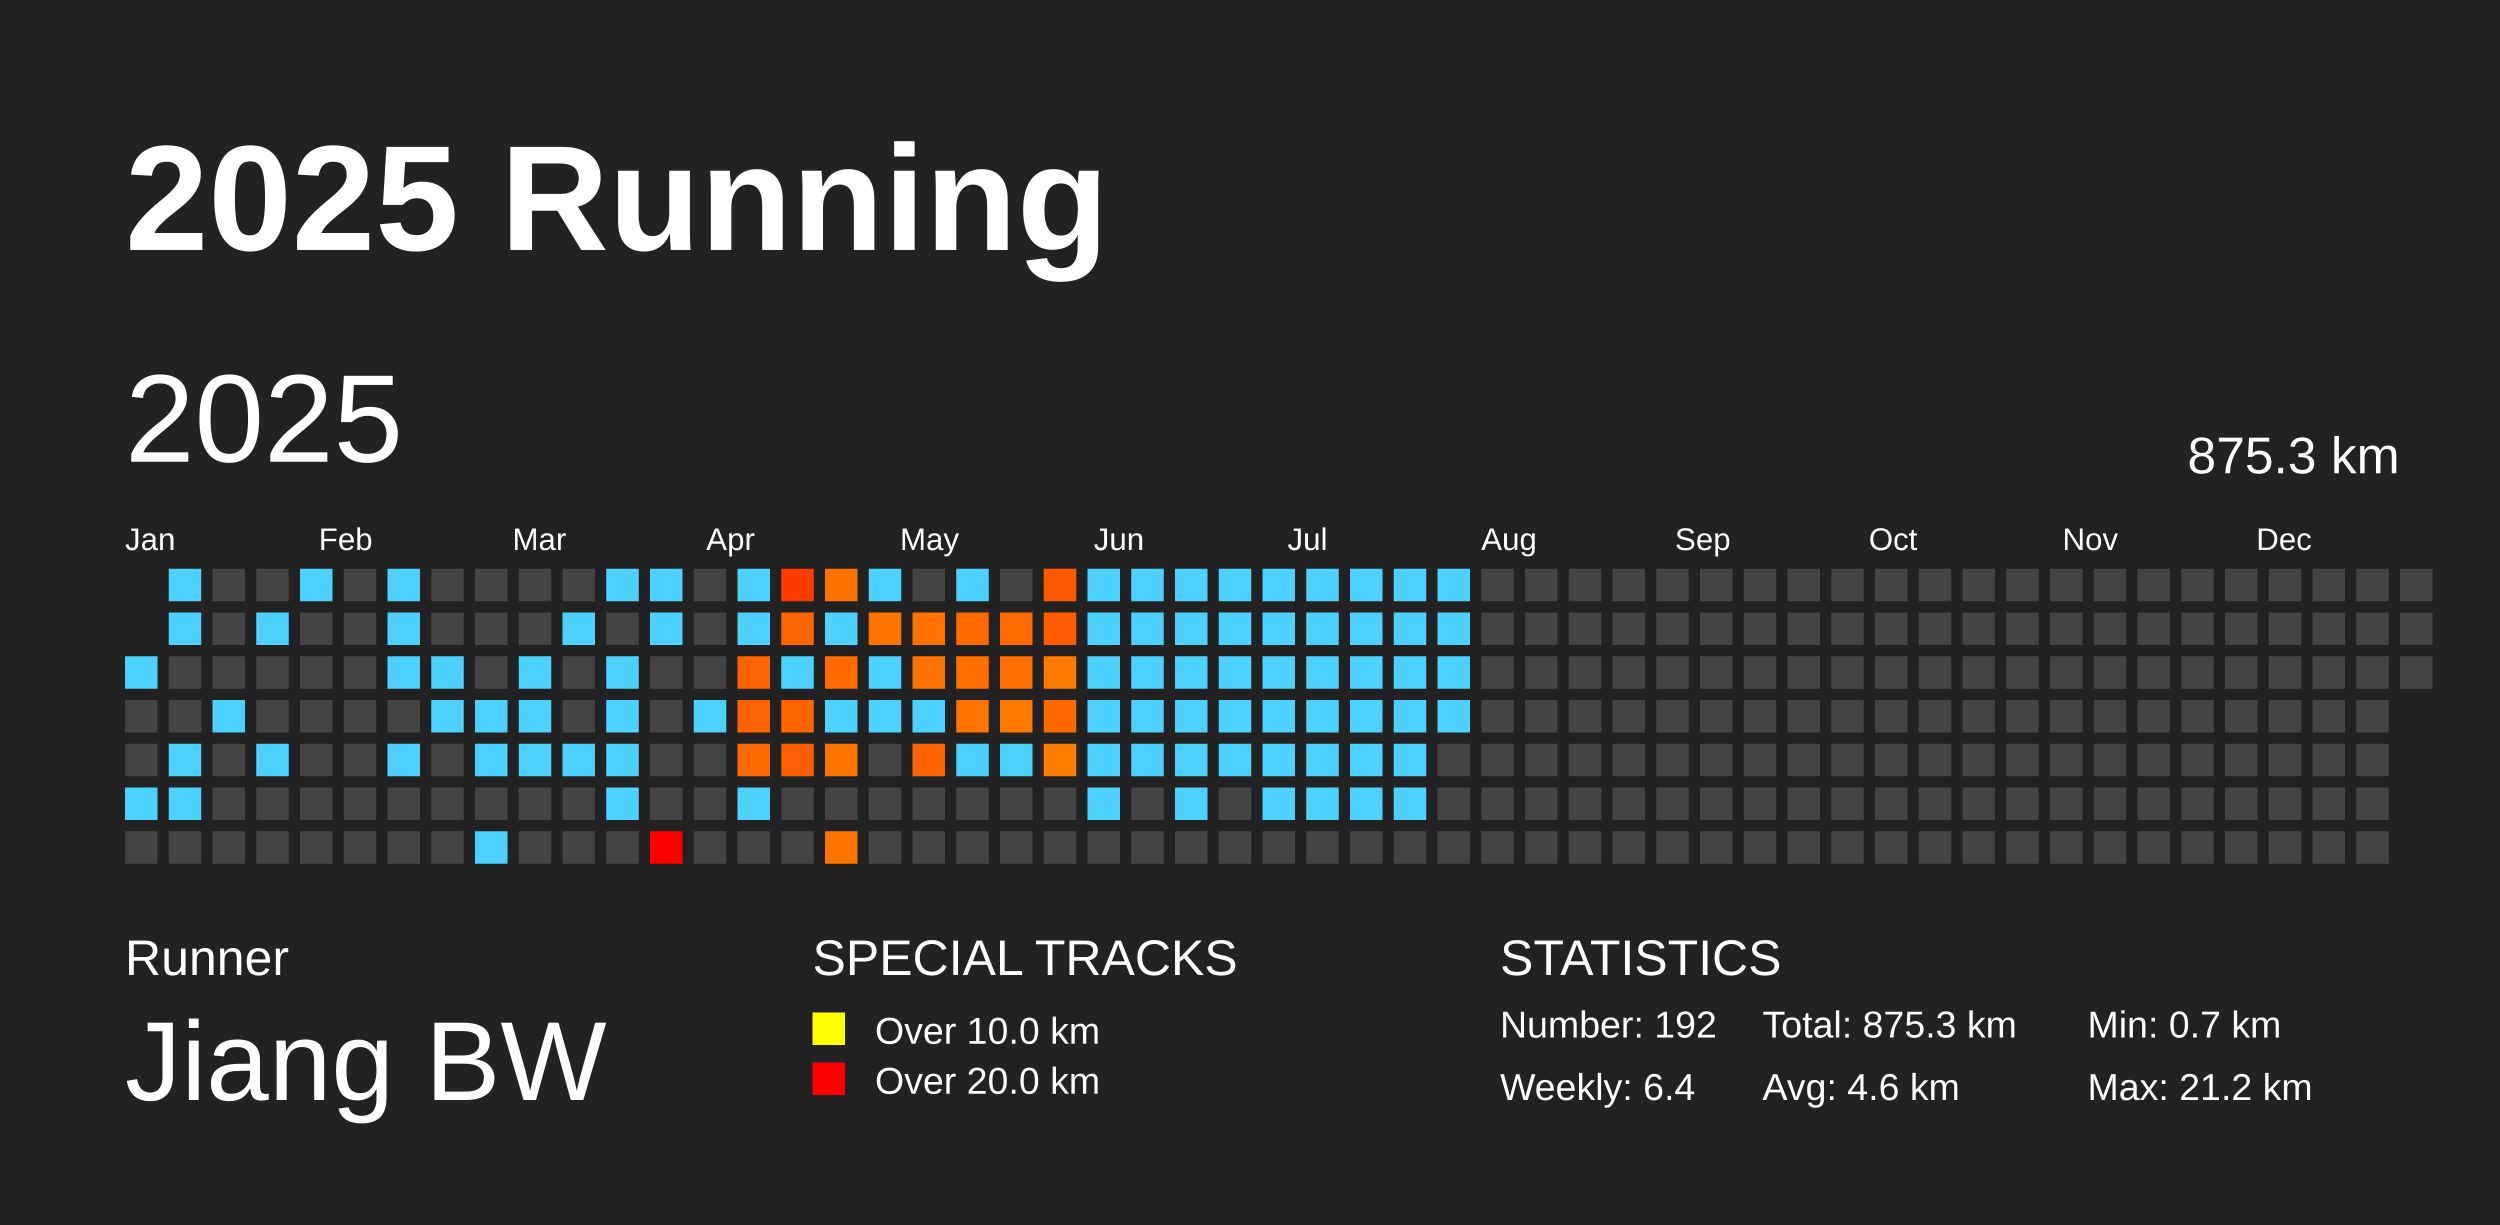
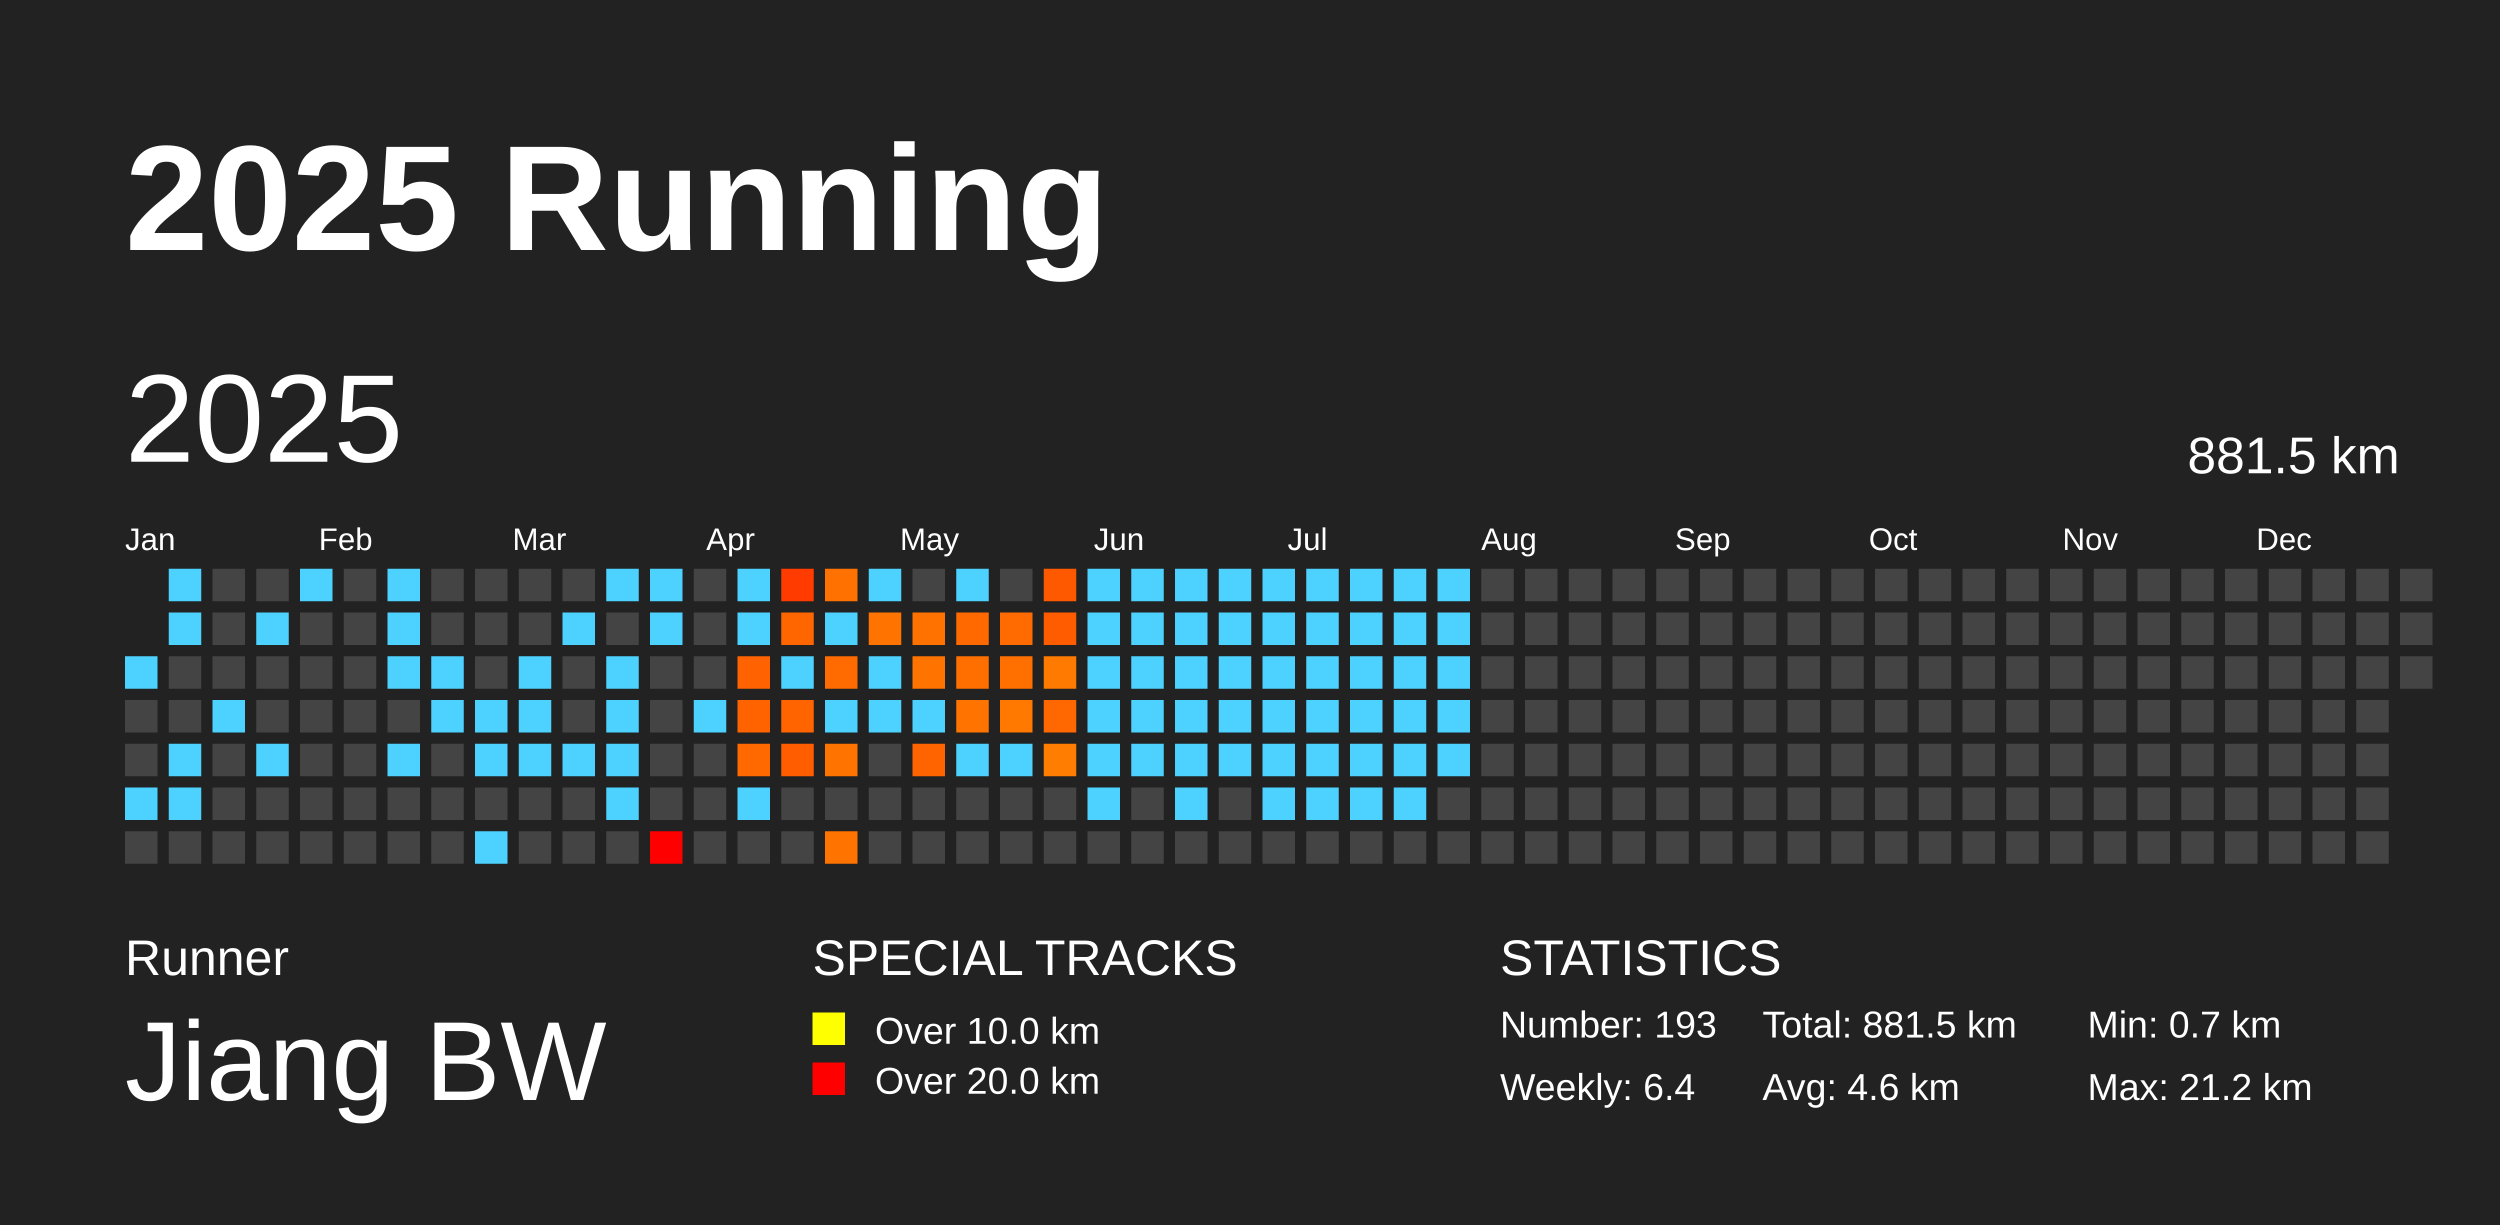
<svg xmlns="http://www.w3.org/2000/svg" baseProfile="full" height="98mm" version="1.1" viewBox="0,0,200,98" width="200mm">
  <defs />
  <rect fill="#222222" height="98" width="200" x="0" y="0" />
  <text fill="#FFFFFF" style="font-size:12px; font-family:Arial; font-weight:bold;" x="10" y="20">2025 Running</text>
  <text fill="#FFFFFF" style="font-size:4px; font-family:Arial" x="10" y="78">Runner</text>
  <text fill="#FFFFFF" style="font-size:9px; font-family:Arial" x="10" y="88">Jiang BW</text>
  <text fill="#FFFFFF" style="font-size:4px; font-family:Arial" x="65" y="78">SPECIAL TRACKS</text>
  <rect fill="yellow" height="2.6" width="2.6" x="65" y="81" />
  <text fill="#FFFFFF" style="font-size:3px; font-family:Arial" x="70" y="83.5">Over 10.0 km</text>
  <rect fill="red" height="2.6" width="2.6" x="65" y="85" />
  <text fill="#FFFFFF" style="font-size:3px; font-family:Arial" x="70" y="87.5">Over 20.0 km</text>
  <text fill="#FFFFFF" style="font-size:4px; font-family:Arial" x="120" y="78">STATISTICS</text>
-   <text fill="#FFFFFF" style="font-size:3px; font-family:Arial" x="120" y="83">Number: 192</text>
+   <text fill="#FFFFFF" style="font-size:3px; font-family:Arial" x="120" y="83">Number: 193</text>
  <text fill="#FFFFFF" style="font-size:3px; font-family:Arial" x="120" y="88">Weekly: 6.4</text>
-   <text fill="#FFFFFF" style="font-size:3px; font-family:Arial" x="141" y="83">Total: 875.3 km</text>
+   <text fill="#FFFFFF" style="font-size:3px; font-family:Arial" x="141" y="83">Total: 881.5 km</text>
  <text fill="#FFFFFF" style="font-size:3px; font-family:Arial" x="141" y="88">Avg: 4.6 km</text>
  <text fill="#FFFFFF" style="font-size:3px; font-family:Arial" x="167" y="83">Min: 0.7 km</text>
  <text fill="#FFFFFF" style="font-size:3px; font-family:Arial" x="167" y="88">Max: 21.2 km</text>
  <text dominant-baseline="hanging" fill="#FFFFFF" style="font-size:10.0px; font-family:Arial;" x="10" y="30">2025</text>
-   <text dominant-baseline="hanging" fill="#FFFFFF" style="font-size:4.125px; font-family:Arial;" x="175" y="35">875.3 km</text>
+   <text dominant-baseline="hanging" fill="#FFFFFF" style="font-size:4.125px; font-family:Arial;" x="175" y="35">881.5 km</text>
  <text fill="#FFFFFF" style="font-size:2.5px; font-family:Arial" x="10.0" y="44">Jan</text>
  <text fill="#FFFFFF" style="font-size:2.5px; font-family:Arial" x="25.5" y="44">Feb</text>
  <text fill="#FFFFFF" style="font-size:2.5px; font-family:Arial" x="41.0" y="44">Mar</text>
  <text fill="#FFFFFF" style="font-size:2.5px; font-family:Arial" x="56.5" y="44">Apr</text>
  <text fill="#FFFFFF" style="font-size:2.5px; font-family:Arial" x="72.0" y="44">May</text>
  <text fill="#FFFFFF" style="font-size:2.5px; font-family:Arial" x="87.5" y="44">Jun</text>
  <text fill="#FFFFFF" style="font-size:2.5px; font-family:Arial" x="103.0" y="44">Jul</text>
  <text fill="#FFFFFF" style="font-size:2.5px; font-family:Arial" x="118.5" y="44">Aug</text>
  <text fill="#FFFFFF" style="font-size:2.5px; font-family:Arial" x="134.0" y="44">Sep</text>
  <text fill="#FFFFFF" style="font-size:2.5px; font-family:Arial" x="149.5" y="44">Oct</text>
  <text fill="#FFFFFF" style="font-size:2.5px; font-family:Arial" x="165.0" y="44">Nov</text>
  <text fill="#FFFFFF" style="font-size:2.5px; font-family:Arial" x="180.5" y="44">Dec</text>
  <rect fill="#4dd2ff" height="2.6" width="2.6" x="10.0" y="52.5" />
  <rect fill="#444444" height="2.6" width="2.6" x="10.0" y="56.0" />
  <rect fill="#444444" height="2.6" width="2.6" x="10.0" y="59.5" />
  <rect fill="#4dd2ff" height="2.6" width="2.6" x="10.0" y="63.0" />
  <rect fill="#444444" height="2.6" width="2.6" x="10.0" y="66.5" />
  <rect fill="#4dd2ff" height="2.6" width="2.6" x="13.5" y="45.5" />
  <rect fill="#4dd2ff" height="2.6" width="2.6" x="13.5" y="49.0" />
  <rect fill="#444444" height="2.6" width="2.6" x="13.5" y="52.5" />
  <rect fill="#444444" height="2.6" width="2.6" x="13.5" y="56.0" />
  <rect fill="#4dd2ff" height="2.6" width="2.6" x="13.5" y="59.5" />
  <rect fill="#4dd2ff" height="2.6" width="2.6" x="13.5" y="63.0" />
  <rect fill="#444444" height="2.6" width="2.6" x="13.5" y="66.5" />
  <rect fill="#444444" height="2.6" width="2.6" x="17.0" y="45.5" />
  <rect fill="#444444" height="2.6" width="2.6" x="17.0" y="49.0" />
  <rect fill="#444444" height="2.6" width="2.6" x="17.0" y="52.5" />
  <rect fill="#4dd2ff" height="2.6" width="2.6" x="17.0" y="56.0" />
  <rect fill="#444444" height="2.6" width="2.6" x="17.0" y="59.5" />
  <rect fill="#444444" height="2.6" width="2.6" x="17.0" y="63.0" />
  <rect fill="#444444" height="2.6" width="2.6" x="17.0" y="66.5" />
  <rect fill="#444444" height="2.6" width="2.6" x="20.5" y="45.5" />
  <rect fill="#4dd2ff" height="2.6" width="2.6" x="20.5" y="49.0" />
  <rect fill="#444444" height="2.6" width="2.6" x="20.5" y="52.5" />
  <rect fill="#444444" height="2.6" width="2.6" x="20.5" y="56.0" />
  <rect fill="#4dd2ff" height="2.6" width="2.6" x="20.5" y="59.5" />
  <rect fill="#444444" height="2.6" width="2.6" x="20.5" y="63.0" />
  <rect fill="#444444" height="2.6" width="2.6" x="20.5" y="66.5" />
  <rect fill="#4dd2ff" height="2.6" width="2.6" x="24.0" y="45.5" />
  <rect fill="#444444" height="2.6" width="2.6" x="24.0" y="49.0" />
  <rect fill="#444444" height="2.6" width="2.6" x="24.0" y="52.5" />
  <rect fill="#444444" height="2.6" width="2.6" x="24.0" y="56.0" />
  <rect fill="#444444" height="2.6" width="2.6" x="24.0" y="59.5" />
  <rect fill="#444444" height="2.6" width="2.6" x="24.0" y="63.0" />
  <rect fill="#444444" height="2.6" width="2.6" x="24.0" y="66.5" />
  <rect fill="#444444" height="2.6" width="2.6" x="27.5" y="45.5" />
  <rect fill="#444444" height="2.6" width="2.6" x="27.5" y="49.0" />
  <rect fill="#444444" height="2.6" width="2.6" x="27.5" y="52.5" />
  <rect fill="#444444" height="2.6" width="2.6" x="27.5" y="56.0" />
  <rect fill="#444444" height="2.6" width="2.6" x="27.5" y="59.5" />
  <rect fill="#444444" height="2.6" width="2.6" x="27.5" y="63.0" />
  <rect fill="#444444" height="2.6" width="2.6" x="27.5" y="66.5" />
  <rect fill="#4dd2ff" height="2.6" width="2.6" x="31.0" y="45.5" />
  <rect fill="#4dd2ff" height="2.6" width="2.6" x="31.0" y="49.0" />
  <rect fill="#4dd2ff" height="2.6" width="2.6" x="31.0" y="52.5" />
  <rect fill="#444444" height="2.6" width="2.6" x="31.0" y="56.0" />
  <rect fill="#4dd2ff" height="2.6" width="2.6" x="31.0" y="59.5" />
  <rect fill="#444444" height="2.6" width="2.6" x="31.0" y="63.0" />
  <rect fill="#444444" height="2.6" width="2.6" x="31.0" y="66.5" />
  <rect fill="#444444" height="2.6" width="2.6" x="34.5" y="45.5" />
  <rect fill="#444444" height="2.6" width="2.6" x="34.5" y="49.0" />
  <rect fill="#4dd2ff" height="2.6" width="2.6" x="34.5" y="52.5" />
  <rect fill="#4dd2ff" height="2.6" width="2.6" x="34.5" y="56.0" />
  <rect fill="#444444" height="2.6" width="2.6" x="34.5" y="59.5" />
  <rect fill="#444444" height="2.6" width="2.6" x="34.5" y="63.0" />
  <rect fill="#444444" height="2.6" width="2.6" x="34.5" y="66.5" />
  <rect fill="#444444" height="2.6" width="2.6" x="38.0" y="45.5" />
  <rect fill="#444444" height="2.6" width="2.6" x="38.0" y="49.0" />
  <rect fill="#444444" height="2.6" width="2.6" x="38.0" y="52.5" />
  <rect fill="#4dd2ff" height="2.6" width="2.6" x="38.0" y="56.0" />
  <rect fill="#4dd2ff" height="2.6" width="2.6" x="38.0" y="59.5" />
  <rect fill="#444444" height="2.6" width="2.6" x="38.0" y="63.0" />
  <rect fill="#4dd2ff" height="2.6" width="2.6" x="38.0" y="66.5" />
  <rect fill="#444444" height="2.6" width="2.6" x="41.5" y="45.5" />
  <rect fill="#444444" height="2.6" width="2.6" x="41.5" y="49.0" />
  <rect fill="#4dd2ff" height="2.6" width="2.6" x="41.5" y="52.5" />
  <rect fill="#4dd2ff" height="2.6" width="2.6" x="41.5" y="56.0" />
  <rect fill="#4dd2ff" height="2.6" width="2.6" x="41.5" y="59.5" />
  <rect fill="#444444" height="2.6" width="2.6" x="41.5" y="63.0" />
  <rect fill="#444444" height="2.6" width="2.6" x="41.5" y="66.5" />
  <rect fill="#444444" height="2.6" width="2.6" x="45.0" y="45.5" />
  <rect fill="#4dd2ff" height="2.6" width="2.6" x="45.0" y="49.0" />
  <rect fill="#444444" height="2.6" width="2.6" x="45.0" y="52.5" />
  <rect fill="#444444" height="2.6" width="2.6" x="45.0" y="56.0" />
  <rect fill="#4dd2ff" height="2.6" width="2.6" x="45.0" y="59.5" />
  <rect fill="#444444" height="2.6" width="2.6" x="45.0" y="63.0" />
  <rect fill="#444444" height="2.6" width="2.6" x="45.0" y="66.5" />
  <rect fill="#4dd2ff" height="2.6" width="2.6" x="48.5" y="45.5" />
  <rect fill="#444444" height="2.6" width="2.6" x="48.5" y="49.0" />
  <rect fill="#4dd2ff" height="2.6" width="2.6" x="48.5" y="52.5" />
  <rect fill="#4dd2ff" height="2.6" width="2.6" x="48.5" y="56.0" />
  <rect fill="#4dd2ff" height="2.6" width="2.6" x="48.5" y="59.5" />
  <rect fill="#4dd2ff" height="2.6" width="2.6" x="48.5" y="63.0" />
  <rect fill="#444444" height="2.6" width="2.6" x="48.5" y="66.5" />
  <rect fill="#4dd2ff" height="2.6" width="2.6" x="52.0" y="45.5" />
  <rect fill="#4dd2ff" height="2.6" width="2.6" x="52.0" y="49.0" />
  <rect fill="#444444" height="2.6" width="2.6" x="52.0" y="52.5" />
  <rect fill="#444444" height="2.6" width="2.6" x="52.0" y="56.0" />
  <rect fill="#444444" height="2.6" width="2.6" x="52.0" y="59.5" />
  <rect fill="#444444" height="2.6" width="2.6" x="52.0" y="63.0" />
  <rect fill="red" height="2.6" width="2.6" x="52.0" y="66.5" />
  <rect fill="#444444" height="2.6" width="2.6" x="55.5" y="45.5" />
  <rect fill="#444444" height="2.6" width="2.6" x="55.5" y="49.0" />
  <rect fill="#444444" height="2.6" width="2.6" x="55.5" y="52.5" />
  <rect fill="#4dd2ff" height="2.6" width="2.6" x="55.5" y="56.0" />
  <rect fill="#444444" height="2.6" width="2.6" x="55.5" y="59.5" />
  <rect fill="#444444" height="2.6" width="2.6" x="55.5" y="63.0" />
  <rect fill="#444444" height="2.6" width="2.6" x="55.5" y="66.5" />
  <rect fill="#4dd2ff" height="2.6" width="2.6" x="59.0" y="45.5" />
  <rect fill="#4dd2ff" height="2.6" width="2.6" x="59.0" y="49.0" />
  <rect fill="#ff6200" height="2.6" width="2.6" x="59.0" y="52.5" />
  <rect fill="#ff6300" height="2.6" width="2.6" x="59.0" y="56.0" />
  <rect fill="#ff6900" height="2.6" width="2.6" x="59.0" y="59.5" />
  <rect fill="#4dd2ff" height="2.6" width="2.6" x="59.0" y="63.0" />
  <rect fill="#444444" height="2.6" width="2.6" x="59.0" y="66.5" />
  <rect fill="#ff3b00" height="2.6" width="2.6" x="62.5" y="45.5" />
  <rect fill="#ff6600" height="2.6" width="2.6" x="62.5" y="49.0" />
  <rect fill="#4dd2ff" height="2.6" width="2.6" x="62.5" y="52.5" />
  <rect fill="#ff6400" height="2.6" width="2.6" x="62.5" y="56.0" />
  <rect fill="#ff5d00" height="2.6" width="2.6" x="62.5" y="59.5" />
  <rect fill="#444444" height="2.6" width="2.6" x="62.5" y="63.0" />
  <rect fill="#444444" height="2.6" width="2.6" x="62.5" y="66.5" />
  <rect fill="#ff7100" height="2.6" width="2.6" x="66.0" y="45.5" />
  <rect fill="#4dd2ff" height="2.6" width="2.6" x="66.0" y="49.0" />
  <rect fill="#ff6b00" height="2.6" width="2.6" x="66.0" y="52.5" />
  <rect fill="#4dd2ff" height="2.6" width="2.6" x="66.0" y="56.0" />
  <rect fill="#ff7400" height="2.6" width="2.6" x="66.0" y="59.5" />
  <rect fill="#444444" height="2.6" width="2.6" x="66.0" y="63.0" />
  <rect fill="#ff7300" height="2.6" width="2.6" x="66.0" y="66.5" />
  <rect fill="#4dd2ff" height="2.6" width="2.6" x="69.5" y="45.5" />
  <rect fill="#ff7400" height="2.6" width="2.6" x="69.5" y="49.0" />
  <rect fill="#4dd2ff" height="2.6" width="2.6" x="69.5" y="52.5" />
  <rect fill="#4dd2ff" height="2.6" width="2.6" x="69.5" y="56.0" />
  <rect fill="#444444" height="2.6" width="2.6" x="69.5" y="59.5" />
  <rect fill="#444444" height="2.6" width="2.6" x="69.5" y="63.0" />
  <rect fill="#444444" height="2.6" width="2.6" x="69.5" y="66.5" />
  <rect fill="#444444" height="2.6" width="2.6" x="73.0" y="45.5" />
  <rect fill="#ff7200" height="2.6" width="2.6" x="73.0" y="49.0" />
  <rect fill="#ff7300" height="2.6" width="2.6" x="73.0" y="52.5" />
  <rect fill="#4dd2ff" height="2.6" width="2.6" x="73.0" y="56.0" />
  <rect fill="#ff6400" height="2.6" width="2.6" x="73.0" y="59.5" />
  <rect fill="#444444" height="2.6" width="2.6" x="73.0" y="63.0" />
  <rect fill="#444444" height="2.6" width="2.6" x="73.0" y="66.5" />
  <rect fill="#4dd2ff" height="2.6" width="2.6" x="76.5" y="45.5" />
  <rect fill="#ff6900" height="2.6" width="2.6" x="76.5" y="49.0" />
  <rect fill="#ff6f00" height="2.6" width="2.6" x="76.5" y="52.5" />
  <rect fill="#ff7300" height="2.6" width="2.6" x="76.5" y="56.0" />
  <rect fill="#4dd2ff" height="2.6" width="2.6" x="76.5" y="59.5" />
  <rect fill="#444444" height="2.6" width="2.6" x="76.5" y="63.0" />
  <rect fill="#444444" height="2.6" width="2.6" x="76.5" y="66.5" />
  <rect fill="#444444" height="2.6" width="2.6" x="80.0" y="45.5" />
  <rect fill="#ff6b00" height="2.6" width="2.6" x="80.0" y="49.0" />
  <rect fill="#ff7000" height="2.6" width="2.6" x="80.0" y="52.5" />
  <rect fill="#ff7800" height="2.6" width="2.6" x="80.0" y="56.0" />
  <rect fill="#4dd2ff" height="2.6" width="2.6" x="80.0" y="59.5" />
  <rect fill="#444444" height="2.6" width="2.6" x="80.0" y="63.0" />
  <rect fill="#444444" height="2.6" width="2.6" x="80.0" y="66.5" />
  <rect fill="#ff5900" height="2.6" width="2.6" x="83.5" y="45.5" />
  <rect fill="#ff5c00" height="2.6" width="2.6" x="83.5" y="49.0" />
  <rect fill="#ff7a00" height="2.6" width="2.6" x="83.5" y="52.5" />
  <rect fill="#ff6800" height="2.6" width="2.6" x="83.5" y="56.0" />
  <rect fill="#ff7d00" height="2.6" width="2.6" x="83.5" y="59.5" />
  <rect fill="#444444" height="2.6" width="2.6" x="83.5" y="63.0" />
  <rect fill="#444444" height="2.6" width="2.6" x="83.5" y="66.5" />
  <rect fill="#4dd2ff" height="2.6" width="2.6" x="87.0" y="45.5" />
  <rect fill="#4dd2ff" height="2.6" width="2.6" x="87.0" y="49.0" />
  <rect fill="#4dd2ff" height="2.6" width="2.6" x="87.0" y="52.5" />
  <rect fill="#4dd2ff" height="2.6" width="2.6" x="87.0" y="56.0" />
  <rect fill="#4dd2ff" height="2.6" width="2.6" x="87.0" y="59.5" />
  <rect fill="#4dd2ff" height="2.6" width="2.6" x="87.0" y="63.0" />
  <rect fill="#444444" height="2.6" width="2.6" x="87.0" y="66.5" />
  <rect fill="#4dd2ff" height="2.6" width="2.6" x="90.5" y="45.5" />
  <rect fill="#4dd2ff" height="2.6" width="2.6" x="90.5" y="49.0" />
  <rect fill="#4dd2ff" height="2.6" width="2.6" x="90.5" y="52.5" />
  <rect fill="#4dd2ff" height="2.6" width="2.6" x="90.5" y="56.0" />
  <rect fill="#4dd2ff" height="2.6" width="2.6" x="90.5" y="59.5" />
  <rect fill="#444444" height="2.6" width="2.6" x="90.5" y="63.0" />
  <rect fill="#444444" height="2.6" width="2.6" x="90.5" y="66.5" />
  <rect fill="#4dd2ff" height="2.6" width="2.6" x="94.0" y="45.5" />
  <rect fill="#4dd2ff" height="2.6" width="2.6" x="94.0" y="49.0" />
  <rect fill="#4dd2ff" height="2.6" width="2.6" x="94.0" y="52.5" />
  <rect fill="#4dd2ff" height="2.6" width="2.6" x="94.0" y="56.0" />
  <rect fill="#4dd2ff" height="2.6" width="2.6" x="94.0" y="59.5" />
  <rect fill="#4dd2ff" height="2.6" width="2.6" x="94.0" y="63.0" />
  <rect fill="#444444" height="2.6" width="2.6" x="94.0" y="66.5" />
  <rect fill="#4dd2ff" height="2.6" width="2.6" x="97.5" y="45.5" />
  <rect fill="#4dd2ff" height="2.6" width="2.6" x="97.5" y="49.0" />
  <rect fill="#4dd2ff" height="2.6" width="2.6" x="97.5" y="52.5" />
  <rect fill="#4dd2ff" height="2.6" width="2.6" x="97.5" y="56.0" />
  <rect fill="#4dd2ff" height="2.6" width="2.6" x="97.5" y="59.5" />
  <rect fill="#444444" height="2.6" width="2.6" x="97.5" y="63.0" />
  <rect fill="#444444" height="2.6" width="2.6" x="97.5" y="66.5" />
  <rect fill="#4dd2ff" height="2.6" width="2.6" x="101.0" y="45.5" />
  <rect fill="#4dd2ff" height="2.6" width="2.6" x="101.0" y="49.0" />
  <rect fill="#4dd2ff" height="2.6" width="2.6" x="101.0" y="52.5" />
  <rect fill="#4dd2ff" height="2.6" width="2.6" x="101.0" y="56.0" />
  <rect fill="#4dd2ff" height="2.6" width="2.6" x="101.0" y="59.5" />
  <rect fill="#4dd2ff" height="2.6" width="2.6" x="101.0" y="63.0" />
  <rect fill="#444444" height="2.6" width="2.6" x="101.0" y="66.5" />
  <rect fill="#4dd2ff" height="2.6" width="2.6" x="104.5" y="45.5" />
  <rect fill="#4dd2ff" height="2.6" width="2.6" x="104.5" y="49.0" />
  <rect fill="#4dd2ff" height="2.6" width="2.6" x="104.5" y="52.5" />
  <rect fill="#4dd2ff" height="2.6" width="2.6" x="104.5" y="56.0" />
  <rect fill="#4dd2ff" height="2.6" width="2.6" x="104.5" y="59.5" />
  <rect fill="#4dd2ff" height="2.6" width="2.6" x="104.5" y="63.0" />
  <rect fill="#444444" height="2.6" width="2.6" x="104.5" y="66.5" />
  <rect fill="#4dd2ff" height="2.6" width="2.6" x="108.0" y="45.5" />
  <rect fill="#4dd2ff" height="2.6" width="2.6" x="108.0" y="49.0" />
  <rect fill="#4dd2ff" height="2.6" width="2.6" x="108.0" y="52.5" />
  <rect fill="#4dd2ff" height="2.6" width="2.6" x="108.0" y="56.0" />
  <rect fill="#4dd2ff" height="2.6" width="2.6" x="108.0" y="59.5" />
  <rect fill="#4dd2ff" height="2.6" width="2.6" x="108.0" y="63.0" />
  <rect fill="#444444" height="2.6" width="2.6" x="108.0" y="66.5" />
  <rect fill="#4dd2ff" height="2.6" width="2.6" x="111.5" y="45.5" />
  <rect fill="#4dd2ff" height="2.6" width="2.6" x="111.5" y="49.0" />
  <rect fill="#4dd2ff" height="2.6" width="2.6" x="111.5" y="52.5" />
  <rect fill="#4dd2ff" height="2.6" width="2.6" x="111.5" y="56.0" />
  <rect fill="#4dd2ff" height="2.6" width="2.6" x="111.5" y="59.5" />
  <rect fill="#4dd2ff" height="2.6" width="2.6" x="111.5" y="63.0" />
  <rect fill="#444444" height="2.6" width="2.6" x="111.5" y="66.5" />
  <rect fill="#4dd2ff" height="2.6" width="2.6" x="115.0" y="45.5" />
  <rect fill="#4dd2ff" height="2.6" width="2.6" x="115.0" y="49.0" />
  <rect fill="#4dd2ff" height="2.6" width="2.6" x="115.0" y="52.5" />
  <rect fill="#4dd2ff" height="2.6" width="2.6" x="115.0" y="56.0" />
-   <rect fill="#444444" height="2.6" width="2.6" x="115.0" y="59.5" />
+   <rect fill="#4dd2ff" height="2.6" width="2.6" x="115.0" y="59.5" />
  <rect fill="#444444" height="2.6" width="2.6" x="115.0" y="63.0" />
  <rect fill="#444444" height="2.6" width="2.6" x="115.0" y="66.5" />
  <rect fill="#444444" height="2.6" width="2.6" x="118.5" y="45.5" />
  <rect fill="#444444" height="2.6" width="2.6" x="118.5" y="49.0" />
  <rect fill="#444444" height="2.6" width="2.6" x="118.5" y="52.5" />
  <rect fill="#444444" height="2.6" width="2.6" x="118.5" y="56.0" />
  <rect fill="#444444" height="2.6" width="2.6" x="118.5" y="59.5" />
  <rect fill="#444444" height="2.6" width="2.6" x="118.5" y="63.0" />
  <rect fill="#444444" height="2.6" width="2.6" x="118.5" y="66.5" />
  <rect fill="#444444" height="2.6" width="2.6" x="122.0" y="45.5" />
  <rect fill="#444444" height="2.6" width="2.6" x="122.0" y="49.0" />
  <rect fill="#444444" height="2.6" width="2.6" x="122.0" y="52.5" />
  <rect fill="#444444" height="2.6" width="2.6" x="122.0" y="56.0" />
  <rect fill="#444444" height="2.6" width="2.6" x="122.0" y="59.5" />
  <rect fill="#444444" height="2.6" width="2.6" x="122.0" y="63.0" />
  <rect fill="#444444" height="2.6" width="2.6" x="122.0" y="66.5" />
  <rect fill="#444444" height="2.6" width="2.6" x="125.5" y="45.5" />
  <rect fill="#444444" height="2.6" width="2.6" x="125.5" y="49.0" />
  <rect fill="#444444" height="2.6" width="2.6" x="125.5" y="52.5" />
  <rect fill="#444444" height="2.6" width="2.6" x="125.5" y="56.0" />
  <rect fill="#444444" height="2.6" width="2.6" x="125.5" y="59.5" />
  <rect fill="#444444" height="2.6" width="2.6" x="125.5" y="63.0" />
  <rect fill="#444444" height="2.6" width="2.6" x="125.5" y="66.5" />
  <rect fill="#444444" height="2.6" width="2.6" x="129.0" y="45.5" />
  <rect fill="#444444" height="2.6" width="2.6" x="129.0" y="49.0" />
  <rect fill="#444444" height="2.6" width="2.6" x="129.0" y="52.5" />
  <rect fill="#444444" height="2.6" width="2.6" x="129.0" y="56.0" />
  <rect fill="#444444" height="2.6" width="2.6" x="129.0" y="59.5" />
  <rect fill="#444444" height="2.6" width="2.6" x="129.0" y="63.0" />
  <rect fill="#444444" height="2.6" width="2.6" x="129.0" y="66.5" />
  <rect fill="#444444" height="2.6" width="2.6" x="132.5" y="45.5" />
  <rect fill="#444444" height="2.6" width="2.6" x="132.5" y="49.0" />
  <rect fill="#444444" height="2.6" width="2.6" x="132.5" y="52.5" />
  <rect fill="#444444" height="2.6" width="2.6" x="132.5" y="56.0" />
  <rect fill="#444444" height="2.6" width="2.6" x="132.5" y="59.5" />
  <rect fill="#444444" height="2.6" width="2.6" x="132.5" y="63.0" />
  <rect fill="#444444" height="2.6" width="2.6" x="132.5" y="66.5" />
  <rect fill="#444444" height="2.6" width="2.6" x="136.0" y="45.5" />
  <rect fill="#444444" height="2.6" width="2.6" x="136.0" y="49.0" />
  <rect fill="#444444" height="2.6" width="2.6" x="136.0" y="52.5" />
  <rect fill="#444444" height="2.6" width="2.6" x="136.0" y="56.0" />
  <rect fill="#444444" height="2.6" width="2.6" x="136.0" y="59.5" />
  <rect fill="#444444" height="2.6" width="2.6" x="136.0" y="63.0" />
  <rect fill="#444444" height="2.6" width="2.6" x="136.0" y="66.5" />
  <rect fill="#444444" height="2.6" width="2.6" x="139.5" y="45.5" />
  <rect fill="#444444" height="2.6" width="2.6" x="139.5" y="49.0" />
  <rect fill="#444444" height="2.6" width="2.6" x="139.5" y="52.5" />
  <rect fill="#444444" height="2.6" width="2.6" x="139.5" y="56.0" />
  <rect fill="#444444" height="2.6" width="2.6" x="139.5" y="59.5" />
  <rect fill="#444444" height="2.6" width="2.6" x="139.5" y="63.0" />
  <rect fill="#444444" height="2.6" width="2.6" x="139.5" y="66.5" />
  <rect fill="#444444" height="2.6" width="2.6" x="143.0" y="45.5" />
  <rect fill="#444444" height="2.6" width="2.6" x="143.0" y="49.0" />
  <rect fill="#444444" height="2.6" width="2.6" x="143.0" y="52.5" />
  <rect fill="#444444" height="2.6" width="2.6" x="143.0" y="56.0" />
  <rect fill="#444444" height="2.6" width="2.6" x="143.0" y="59.5" />
  <rect fill="#444444" height="2.6" width="2.6" x="143.0" y="63.0" />
  <rect fill="#444444" height="2.6" width="2.6" x="143.0" y="66.5" />
  <rect fill="#444444" height="2.6" width="2.6" x="146.5" y="45.5" />
  <rect fill="#444444" height="2.6" width="2.6" x="146.5" y="49.0" />
  <rect fill="#444444" height="2.6" width="2.6" x="146.5" y="52.5" />
  <rect fill="#444444" height="2.6" width="2.6" x="146.5" y="56.0" />
  <rect fill="#444444" height="2.6" width="2.6" x="146.5" y="59.5" />
  <rect fill="#444444" height="2.6" width="2.6" x="146.5" y="63.0" />
  <rect fill="#444444" height="2.6" width="2.6" x="146.5" y="66.5" />
  <rect fill="#444444" height="2.6" width="2.6" x="150.0" y="45.5" />
  <rect fill="#444444" height="2.6" width="2.6" x="150.0" y="49.0" />
  <rect fill="#444444" height="2.6" width="2.6" x="150.0" y="52.5" />
  <rect fill="#444444" height="2.6" width="2.6" x="150.0" y="56.0" />
  <rect fill="#444444" height="2.6" width="2.6" x="150.0" y="59.5" />
  <rect fill="#444444" height="2.6" width="2.6" x="150.0" y="63.0" />
  <rect fill="#444444" height="2.6" width="2.6" x="150.0" y="66.5" />
  <rect fill="#444444" height="2.6" width="2.6" x="153.5" y="45.5" />
  <rect fill="#444444" height="2.6" width="2.6" x="153.5" y="49.0" />
  <rect fill="#444444" height="2.6" width="2.6" x="153.5" y="52.5" />
  <rect fill="#444444" height="2.6" width="2.6" x="153.5" y="56.0" />
  <rect fill="#444444" height="2.6" width="2.6" x="153.5" y="59.5" />
  <rect fill="#444444" height="2.6" width="2.6" x="153.5" y="63.0" />
  <rect fill="#444444" height="2.6" width="2.6" x="153.5" y="66.5" />
  <rect fill="#444444" height="2.6" width="2.6" x="157.0" y="45.5" />
  <rect fill="#444444" height="2.6" width="2.6" x="157.0" y="49.0" />
  <rect fill="#444444" height="2.6" width="2.6" x="157.0" y="52.5" />
  <rect fill="#444444" height="2.6" width="2.6" x="157.0" y="56.0" />
  <rect fill="#444444" height="2.6" width="2.6" x="157.0" y="59.5" />
  <rect fill="#444444" height="2.6" width="2.6" x="157.0" y="63.0" />
  <rect fill="#444444" height="2.6" width="2.6" x="157.0" y="66.5" />
  <rect fill="#444444" height="2.6" width="2.6" x="160.5" y="45.5" />
  <rect fill="#444444" height="2.6" width="2.6" x="160.5" y="49.0" />
  <rect fill="#444444" height="2.6" width="2.6" x="160.5" y="52.5" />
  <rect fill="#444444" height="2.6" width="2.6" x="160.5" y="56.0" />
  <rect fill="#444444" height="2.6" width="2.6" x="160.5" y="59.5" />
  <rect fill="#444444" height="2.6" width="2.6" x="160.5" y="63.0" />
  <rect fill="#444444" height="2.6" width="2.6" x="160.5" y="66.5" />
  <rect fill="#444444" height="2.6" width="2.6" x="164.0" y="45.5" />
  <rect fill="#444444" height="2.6" width="2.6" x="164.0" y="49.0" />
  <rect fill="#444444" height="2.6" width="2.6" x="164.0" y="52.5" />
  <rect fill="#444444" height="2.6" width="2.6" x="164.0" y="56.0" />
  <rect fill="#444444" height="2.6" width="2.6" x="164.0" y="59.5" />
  <rect fill="#444444" height="2.6" width="2.6" x="164.0" y="63.0" />
  <rect fill="#444444" height="2.6" width="2.6" x="164.0" y="66.5" />
  <rect fill="#444444" height="2.6" width="2.6" x="167.5" y="45.5" />
  <rect fill="#444444" height="2.6" width="2.6" x="167.5" y="49.0" />
  <rect fill="#444444" height="2.6" width="2.6" x="167.5" y="52.5" />
  <rect fill="#444444" height="2.6" width="2.6" x="167.5" y="56.0" />
  <rect fill="#444444" height="2.6" width="2.6" x="167.5" y="59.5" />
  <rect fill="#444444" height="2.6" width="2.6" x="167.5" y="63.0" />
  <rect fill="#444444" height="2.6" width="2.6" x="167.5" y="66.5" />
  <rect fill="#444444" height="2.6" width="2.6" x="171.0" y="45.5" />
  <rect fill="#444444" height="2.6" width="2.6" x="171.0" y="49.0" />
  <rect fill="#444444" height="2.6" width="2.6" x="171.0" y="52.5" />
  <rect fill="#444444" height="2.6" width="2.6" x="171.0" y="56.0" />
  <rect fill="#444444" height="2.6" width="2.6" x="171.0" y="59.5" />
  <rect fill="#444444" height="2.6" width="2.6" x="171.0" y="63.0" />
  <rect fill="#444444" height="2.6" width="2.6" x="171.0" y="66.5" />
  <rect fill="#444444" height="2.6" width="2.6" x="174.5" y="45.5" />
  <rect fill="#444444" height="2.6" width="2.6" x="174.5" y="49.0" />
  <rect fill="#444444" height="2.6" width="2.6" x="174.5" y="52.5" />
  <rect fill="#444444" height="2.6" width="2.6" x="174.5" y="56.0" />
  <rect fill="#444444" height="2.6" width="2.6" x="174.5" y="59.5" />
  <rect fill="#444444" height="2.6" width="2.6" x="174.5" y="63.0" />
  <rect fill="#444444" height="2.6" width="2.6" x="174.5" y="66.5" />
  <rect fill="#444444" height="2.6" width="2.6" x="178.0" y="45.5" />
  <rect fill="#444444" height="2.6" width="2.6" x="178.0" y="49.0" />
  <rect fill="#444444" height="2.6" width="2.6" x="178.0" y="52.5" />
  <rect fill="#444444" height="2.6" width="2.6" x="178.0" y="56.0" />
  <rect fill="#444444" height="2.6" width="2.6" x="178.0" y="59.5" />
  <rect fill="#444444" height="2.6" width="2.6" x="178.0" y="63.0" />
  <rect fill="#444444" height="2.6" width="2.6" x="178.0" y="66.5" />
  <rect fill="#444444" height="2.6" width="2.6" x="181.5" y="45.5" />
  <rect fill="#444444" height="2.6" width="2.6" x="181.5" y="49.0" />
  <rect fill="#444444" height="2.6" width="2.6" x="181.5" y="52.5" />
  <rect fill="#444444" height="2.6" width="2.6" x="181.5" y="56.0" />
  <rect fill="#444444" height="2.6" width="2.6" x="181.5" y="59.5" />
  <rect fill="#444444" height="2.6" width="2.6" x="181.5" y="63.0" />
  <rect fill="#444444" height="2.6" width="2.6" x="181.5" y="66.5" />
  <rect fill="#444444" height="2.6" width="2.6" x="185.0" y="45.5" />
  <rect fill="#444444" height="2.6" width="2.6" x="185.0" y="49.0" />
  <rect fill="#444444" height="2.6" width="2.6" x="185.0" y="52.5" />
  <rect fill="#444444" height="2.6" width="2.6" x="185.0" y="56.0" />
  <rect fill="#444444" height="2.6" width="2.6" x="185.0" y="59.5" />
  <rect fill="#444444" height="2.6" width="2.6" x="185.0" y="63.0" />
  <rect fill="#444444" height="2.6" width="2.6" x="185.0" y="66.5" />
  <rect fill="#444444" height="2.6" width="2.6" x="188.5" y="45.5" />
  <rect fill="#444444" height="2.6" width="2.6" x="188.5" y="49.0" />
  <rect fill="#444444" height="2.6" width="2.6" x="188.5" y="52.5" />
  <rect fill="#444444" height="2.6" width="2.6" x="188.5" y="56.0" />
  <rect fill="#444444" height="2.6" width="2.6" x="188.5" y="59.5" />
  <rect fill="#444444" height="2.6" width="2.6" x="188.5" y="63.0" />
  <rect fill="#444444" height="2.6" width="2.6" x="188.5" y="66.5" />
  <rect fill="#444444" height="2.6" width="2.6" x="192.0" y="45.5" />
  <rect fill="#444444" height="2.6" width="2.6" x="192.0" y="49.0" />
  <rect fill="#444444" height="2.6" width="2.6" x="192.0" y="52.5" />
</svg>
